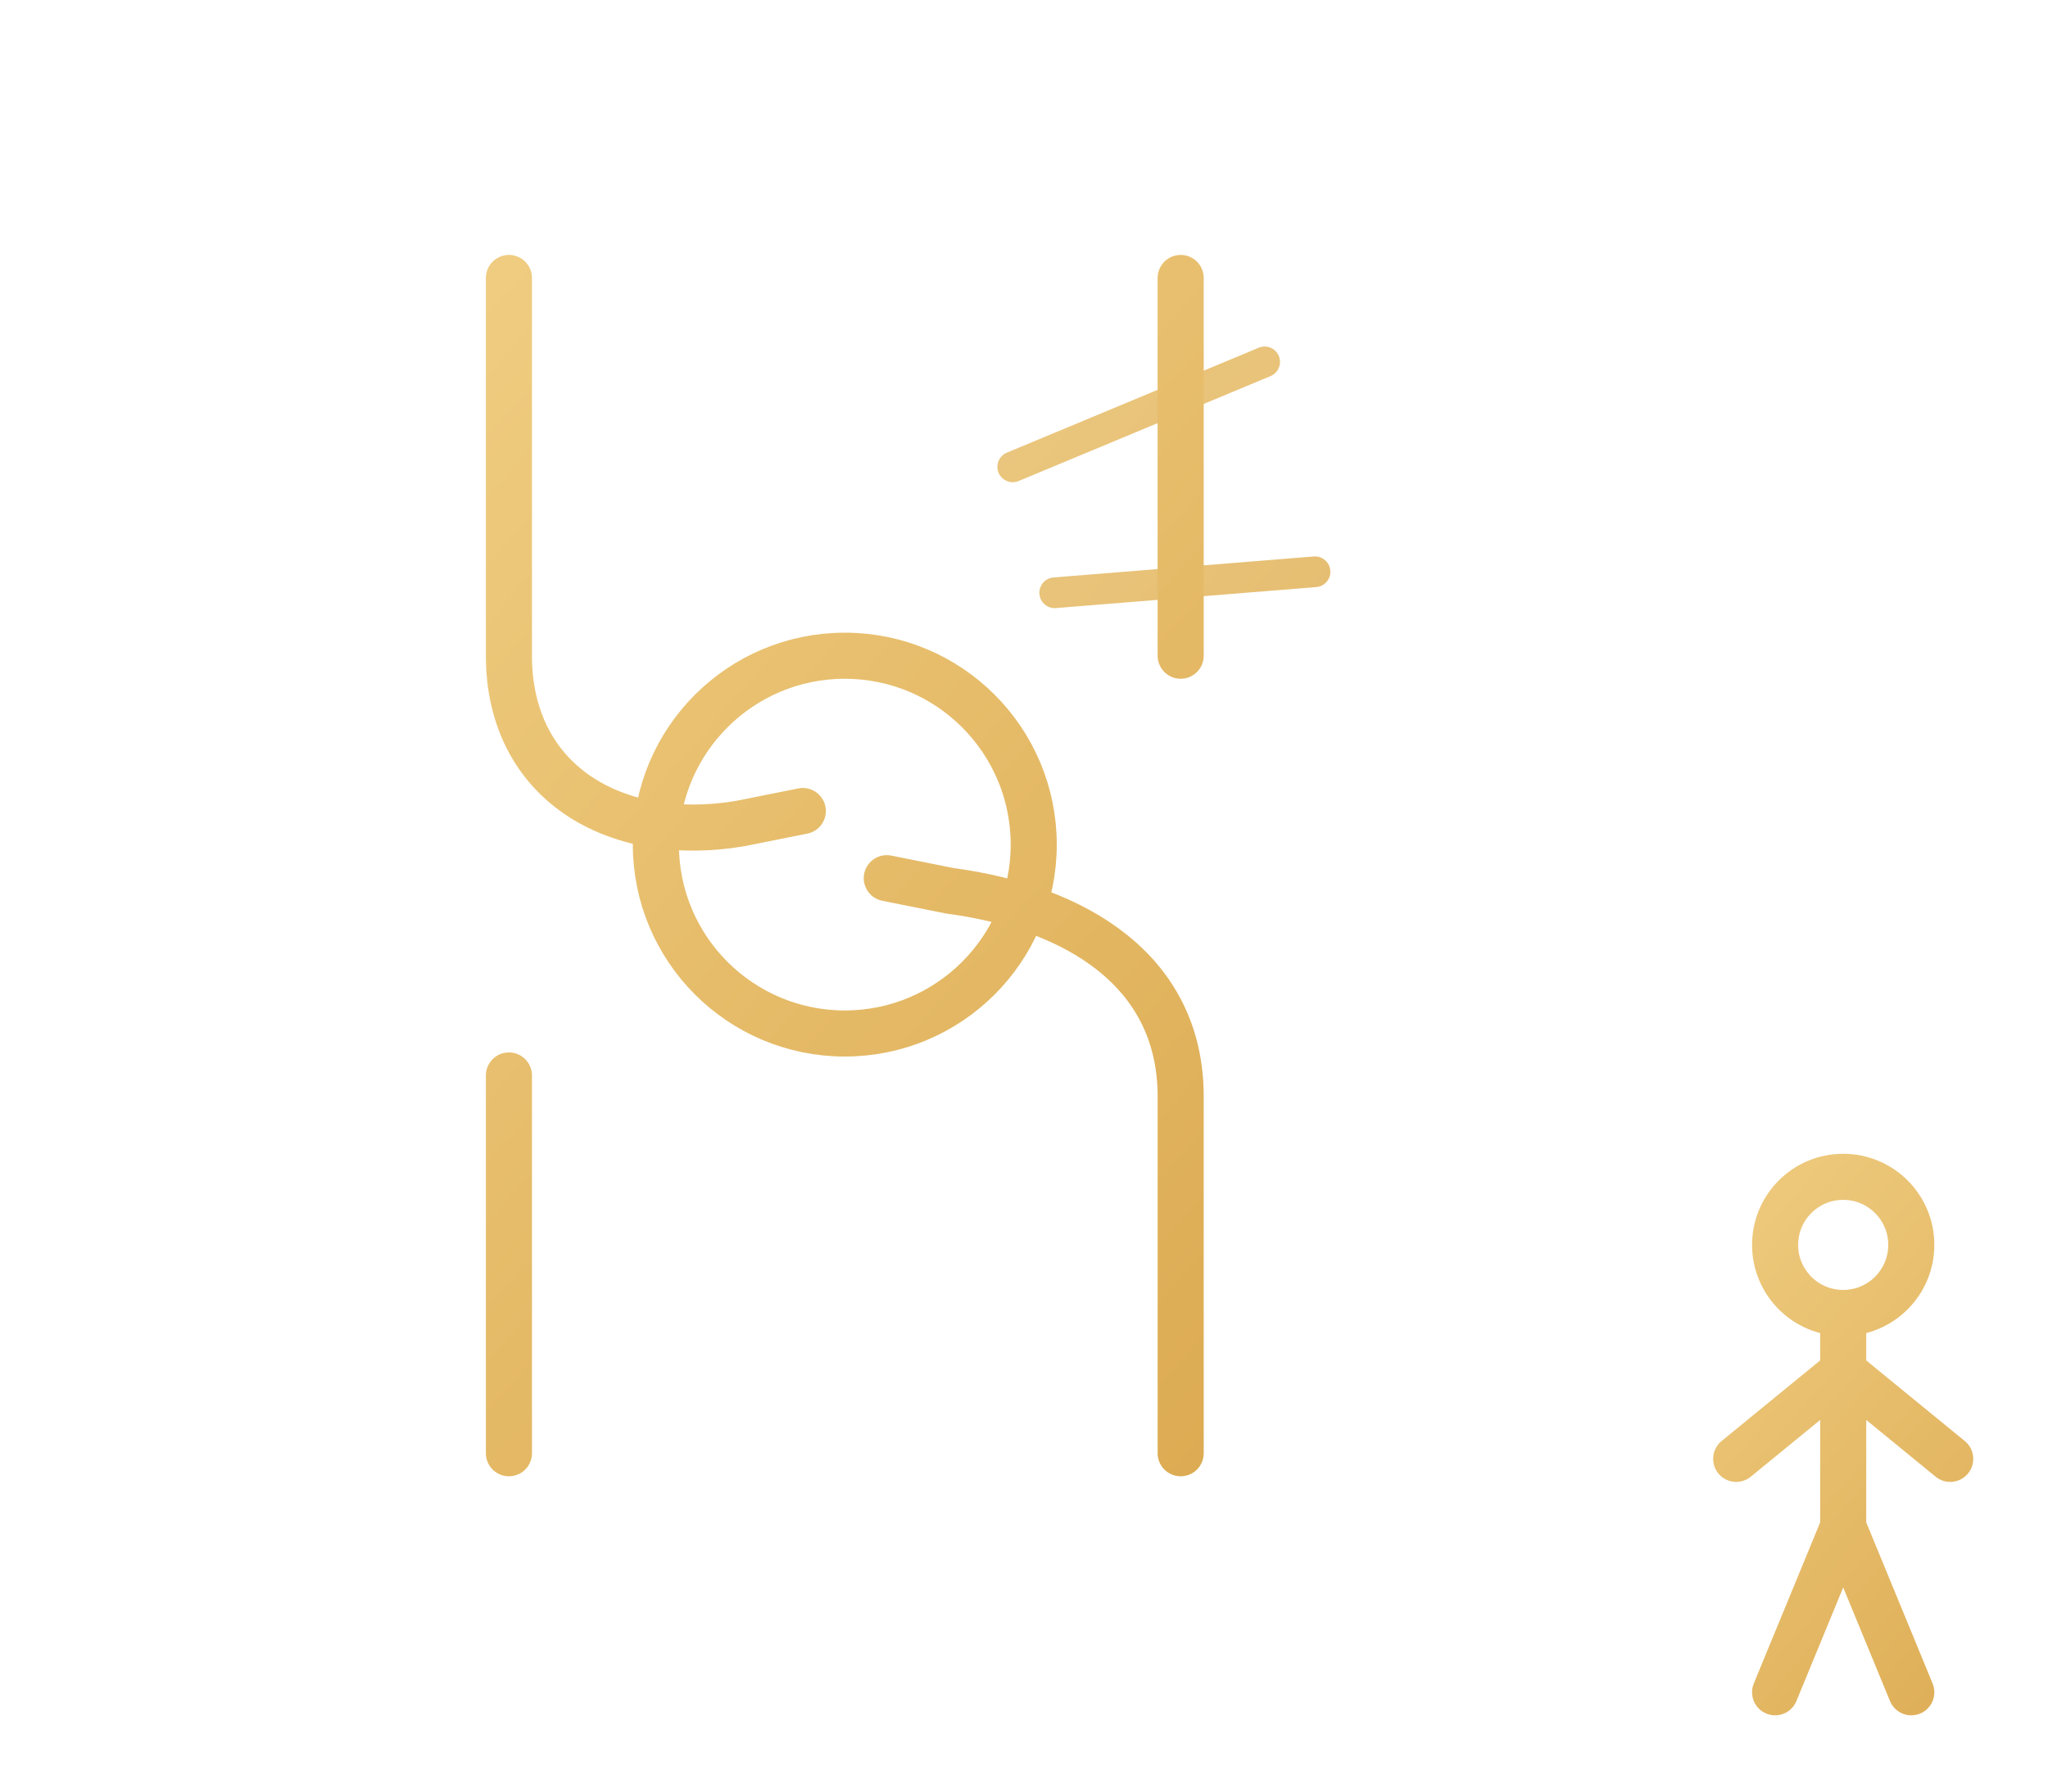
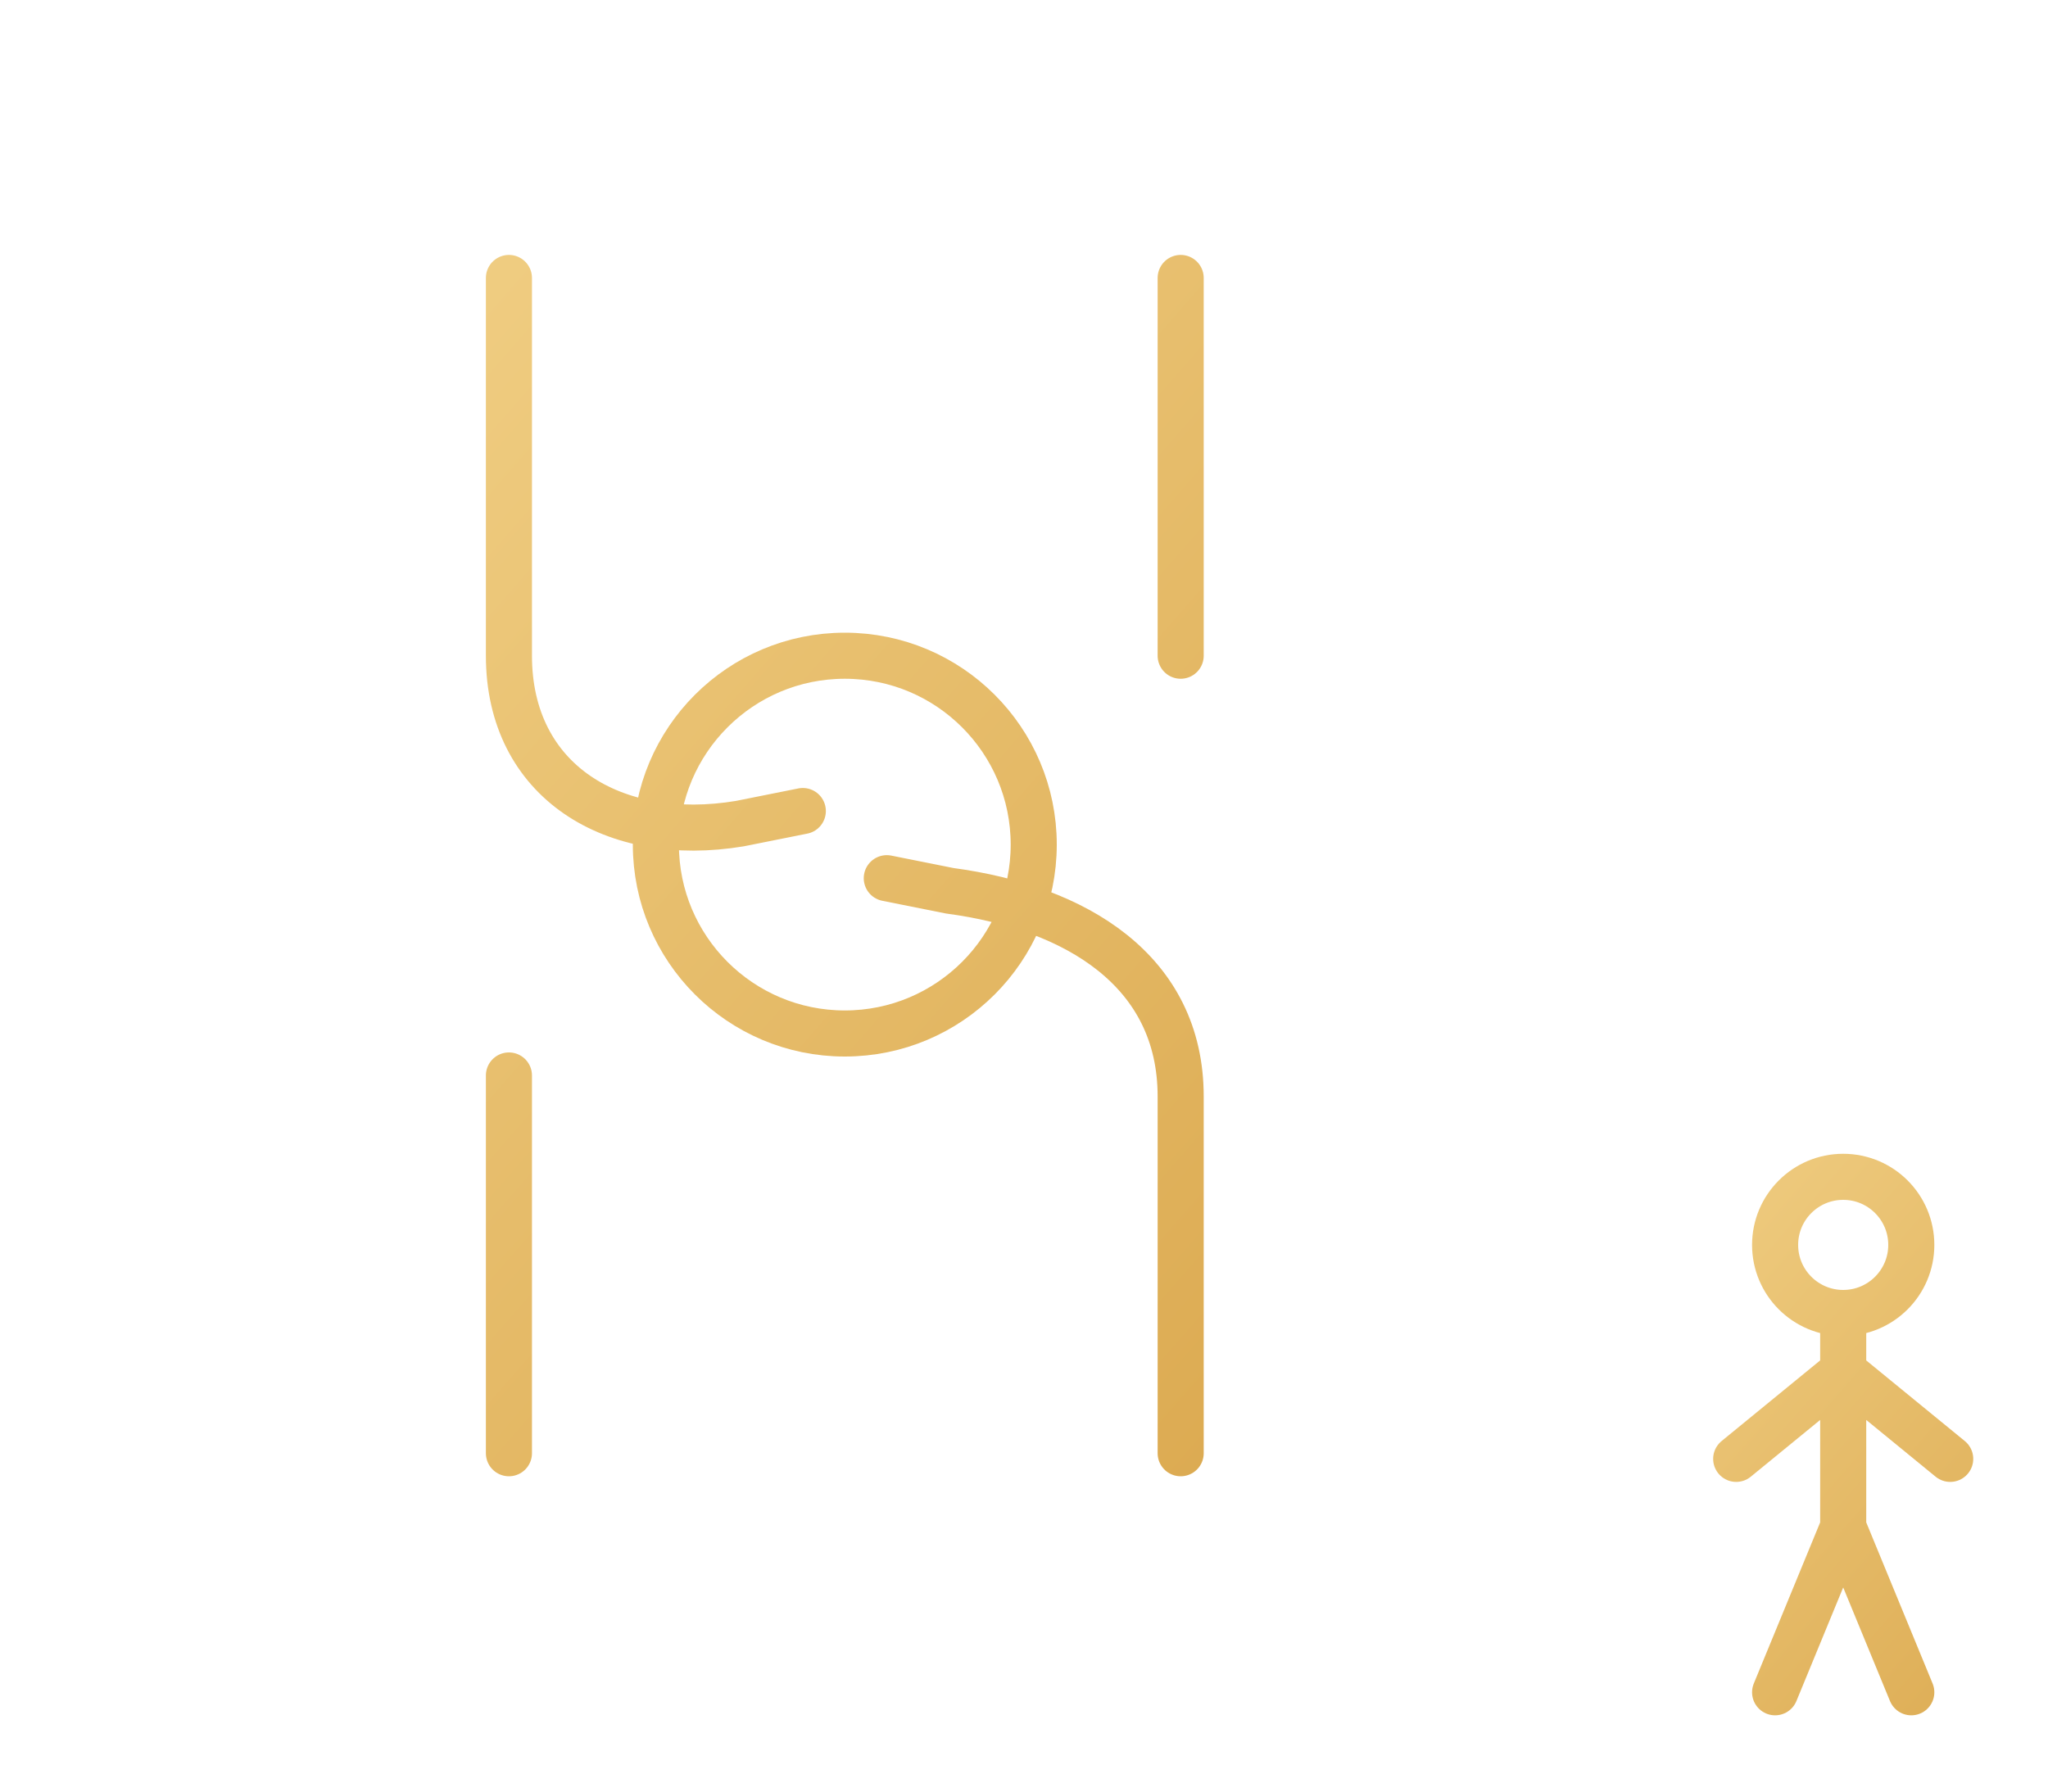
<svg xmlns="http://www.w3.org/2000/svg" viewBox="400 170 400 350" aria-hidden="true">
  <defs>
    <linearGradient id="g" gradientUnits="userSpaceOnUse" x1="400" y1="170" x2="800" y2="520">
      <stop offset="0" stop-color="#f6d891" />
      <stop offset="1" stop-color="#d6a043" />
    </linearGradient>
  </defs>
  <g fill="none" stroke="url(#g)" stroke-width="9" stroke-linecap="round" stroke-linejoin="round">
    <g stroke-width="10.976" transform="translate(565 335) scale(0.82) translate(-600 -345)">
      <path d="M520 210 L 520 300 C 520 330 545 345 575 340 L 590 337" />
      <path d="M680 210 L 680 300" />
      <path d="M610 353 L 625 356 C 655 360 680 375 680 405 L 680 490 M520 400 L 520 490" />
      <circle cx="600" cy="345" r="45" />
-       <path d="M640 255 L 700 230 M650 285 L 712 280" stroke-width="7.317" opacity=".9" />
    </g>
    <g stroke-width="23.684" transform="translate(760 455) scale(0.38) translate(-600 -345)">
      <circle cx="600" cy="235" r="35" />
      <path d="M600 272 V 380 M600 300 L 545 345 M600 300 L 655 345 M600 380 L 565 465 M600 380 L 635 465" />
    </g>
  </g>
</svg>
